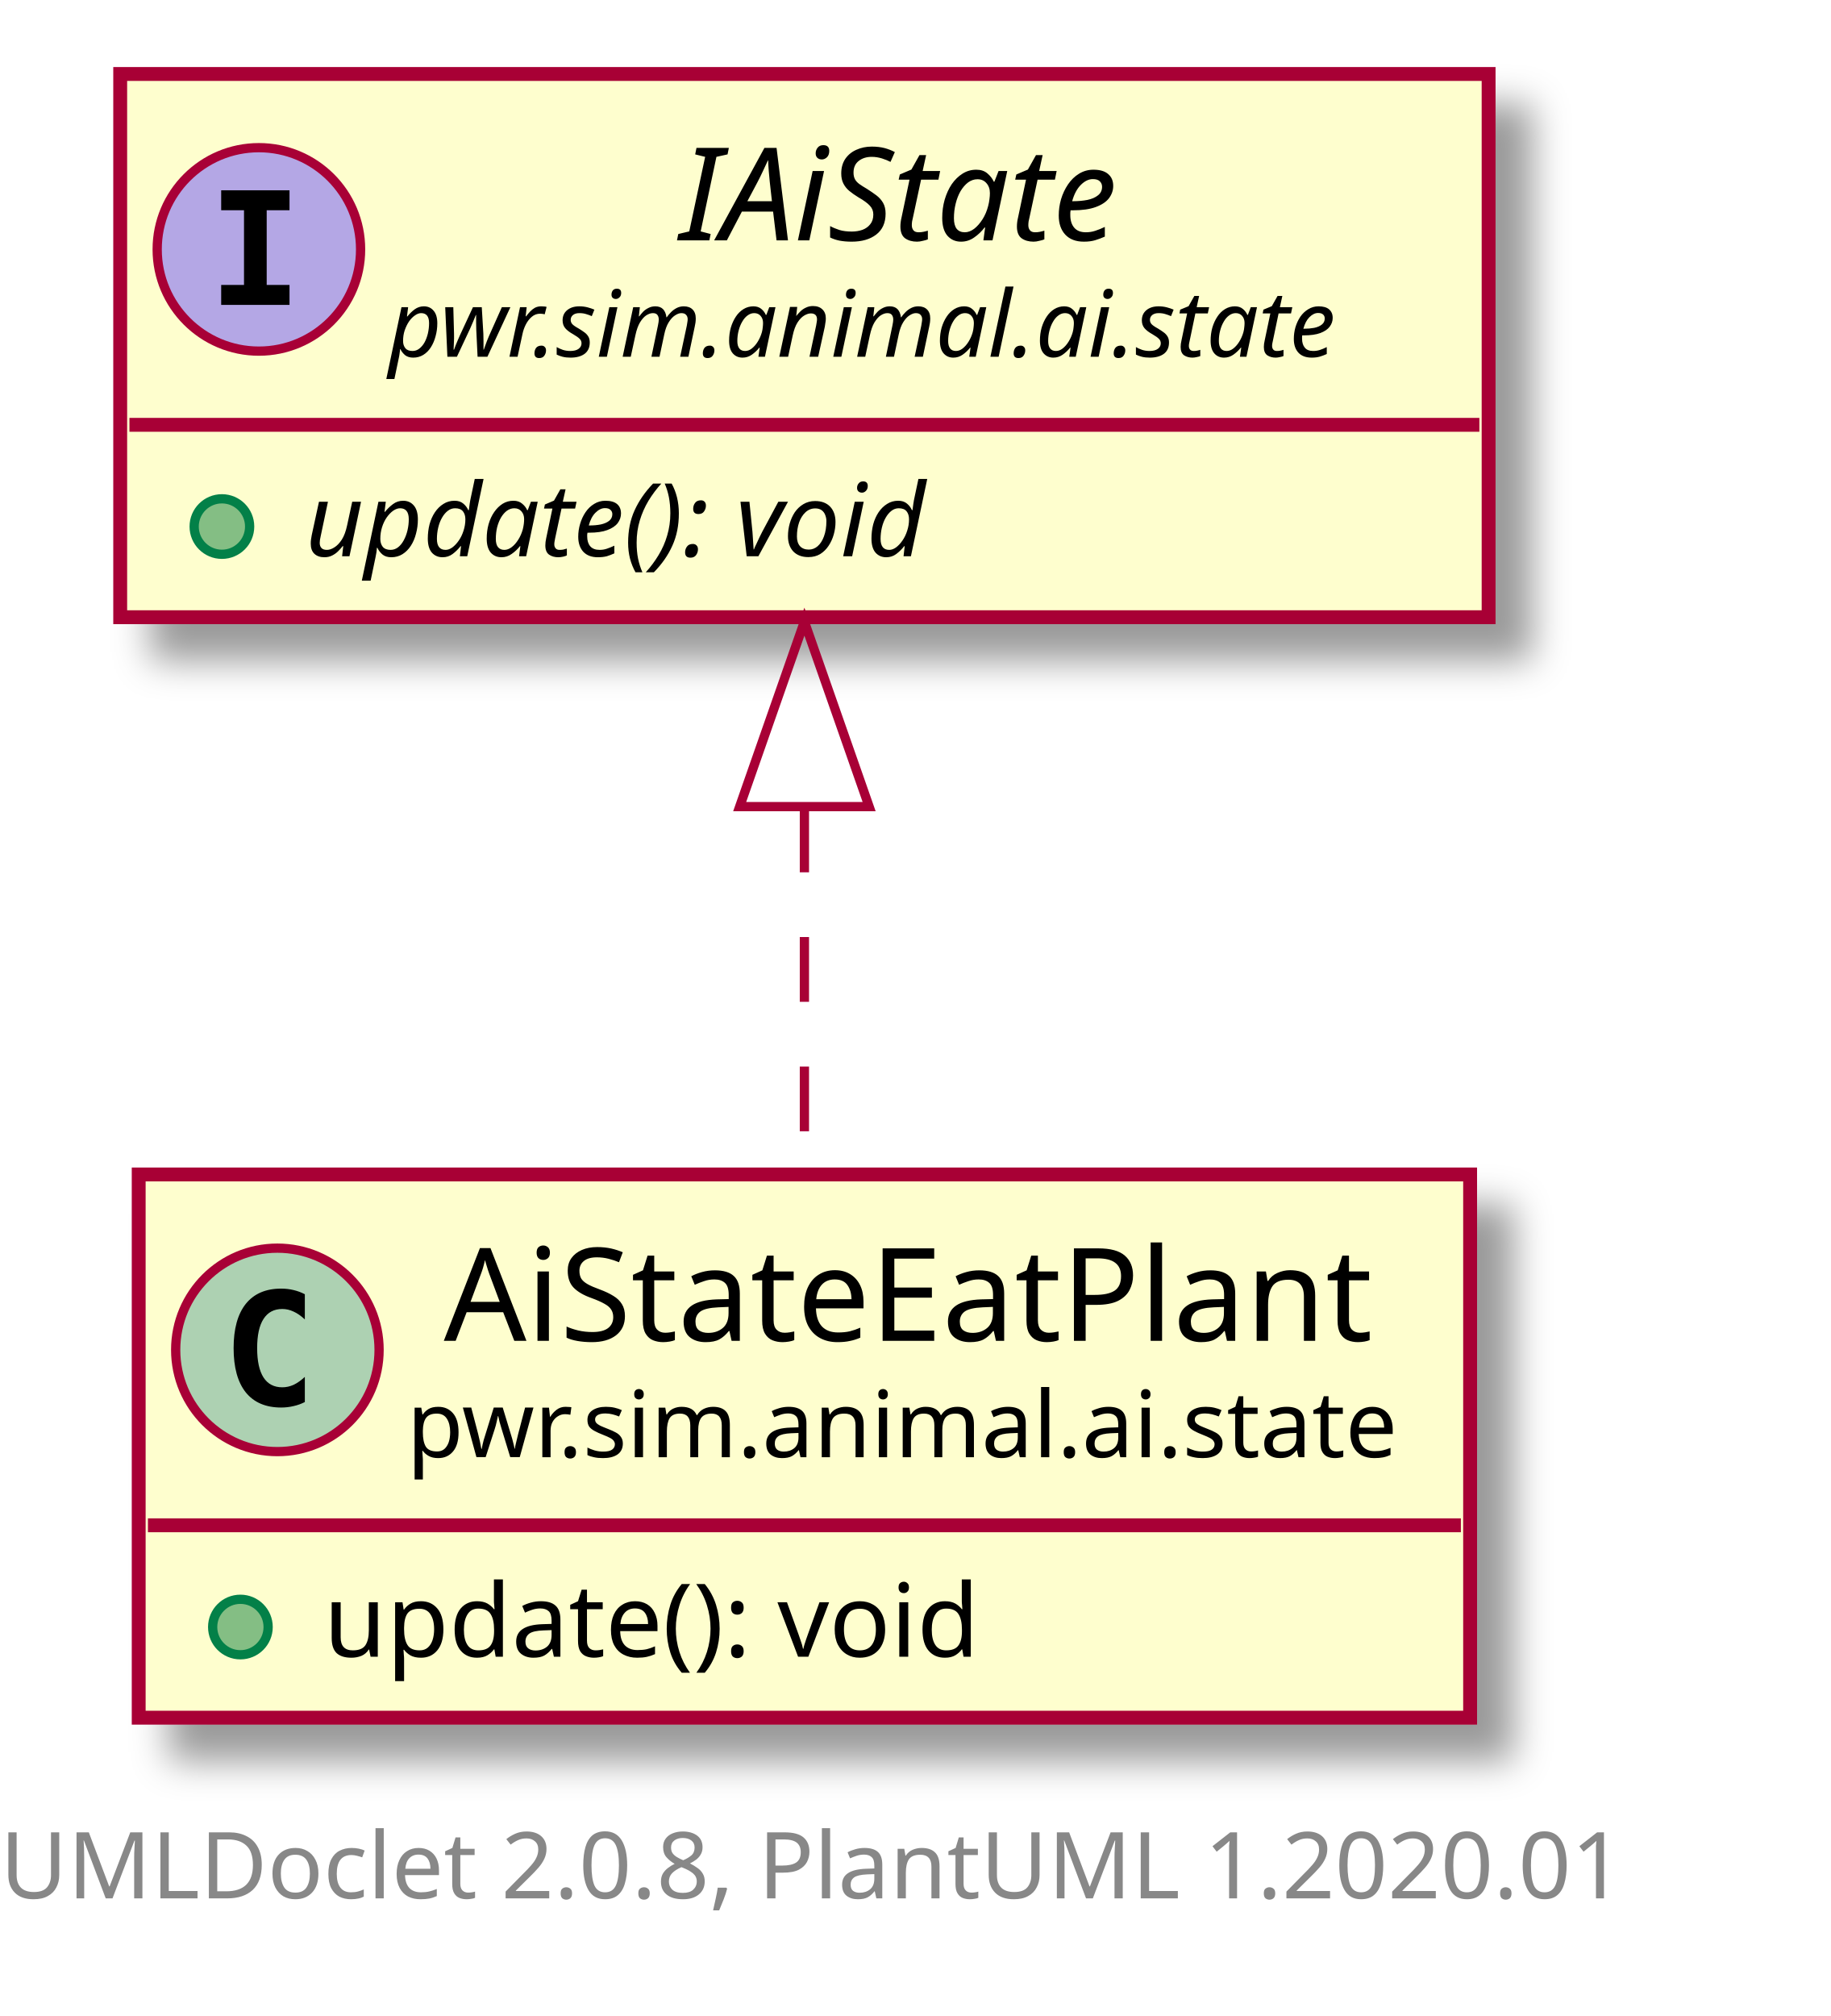
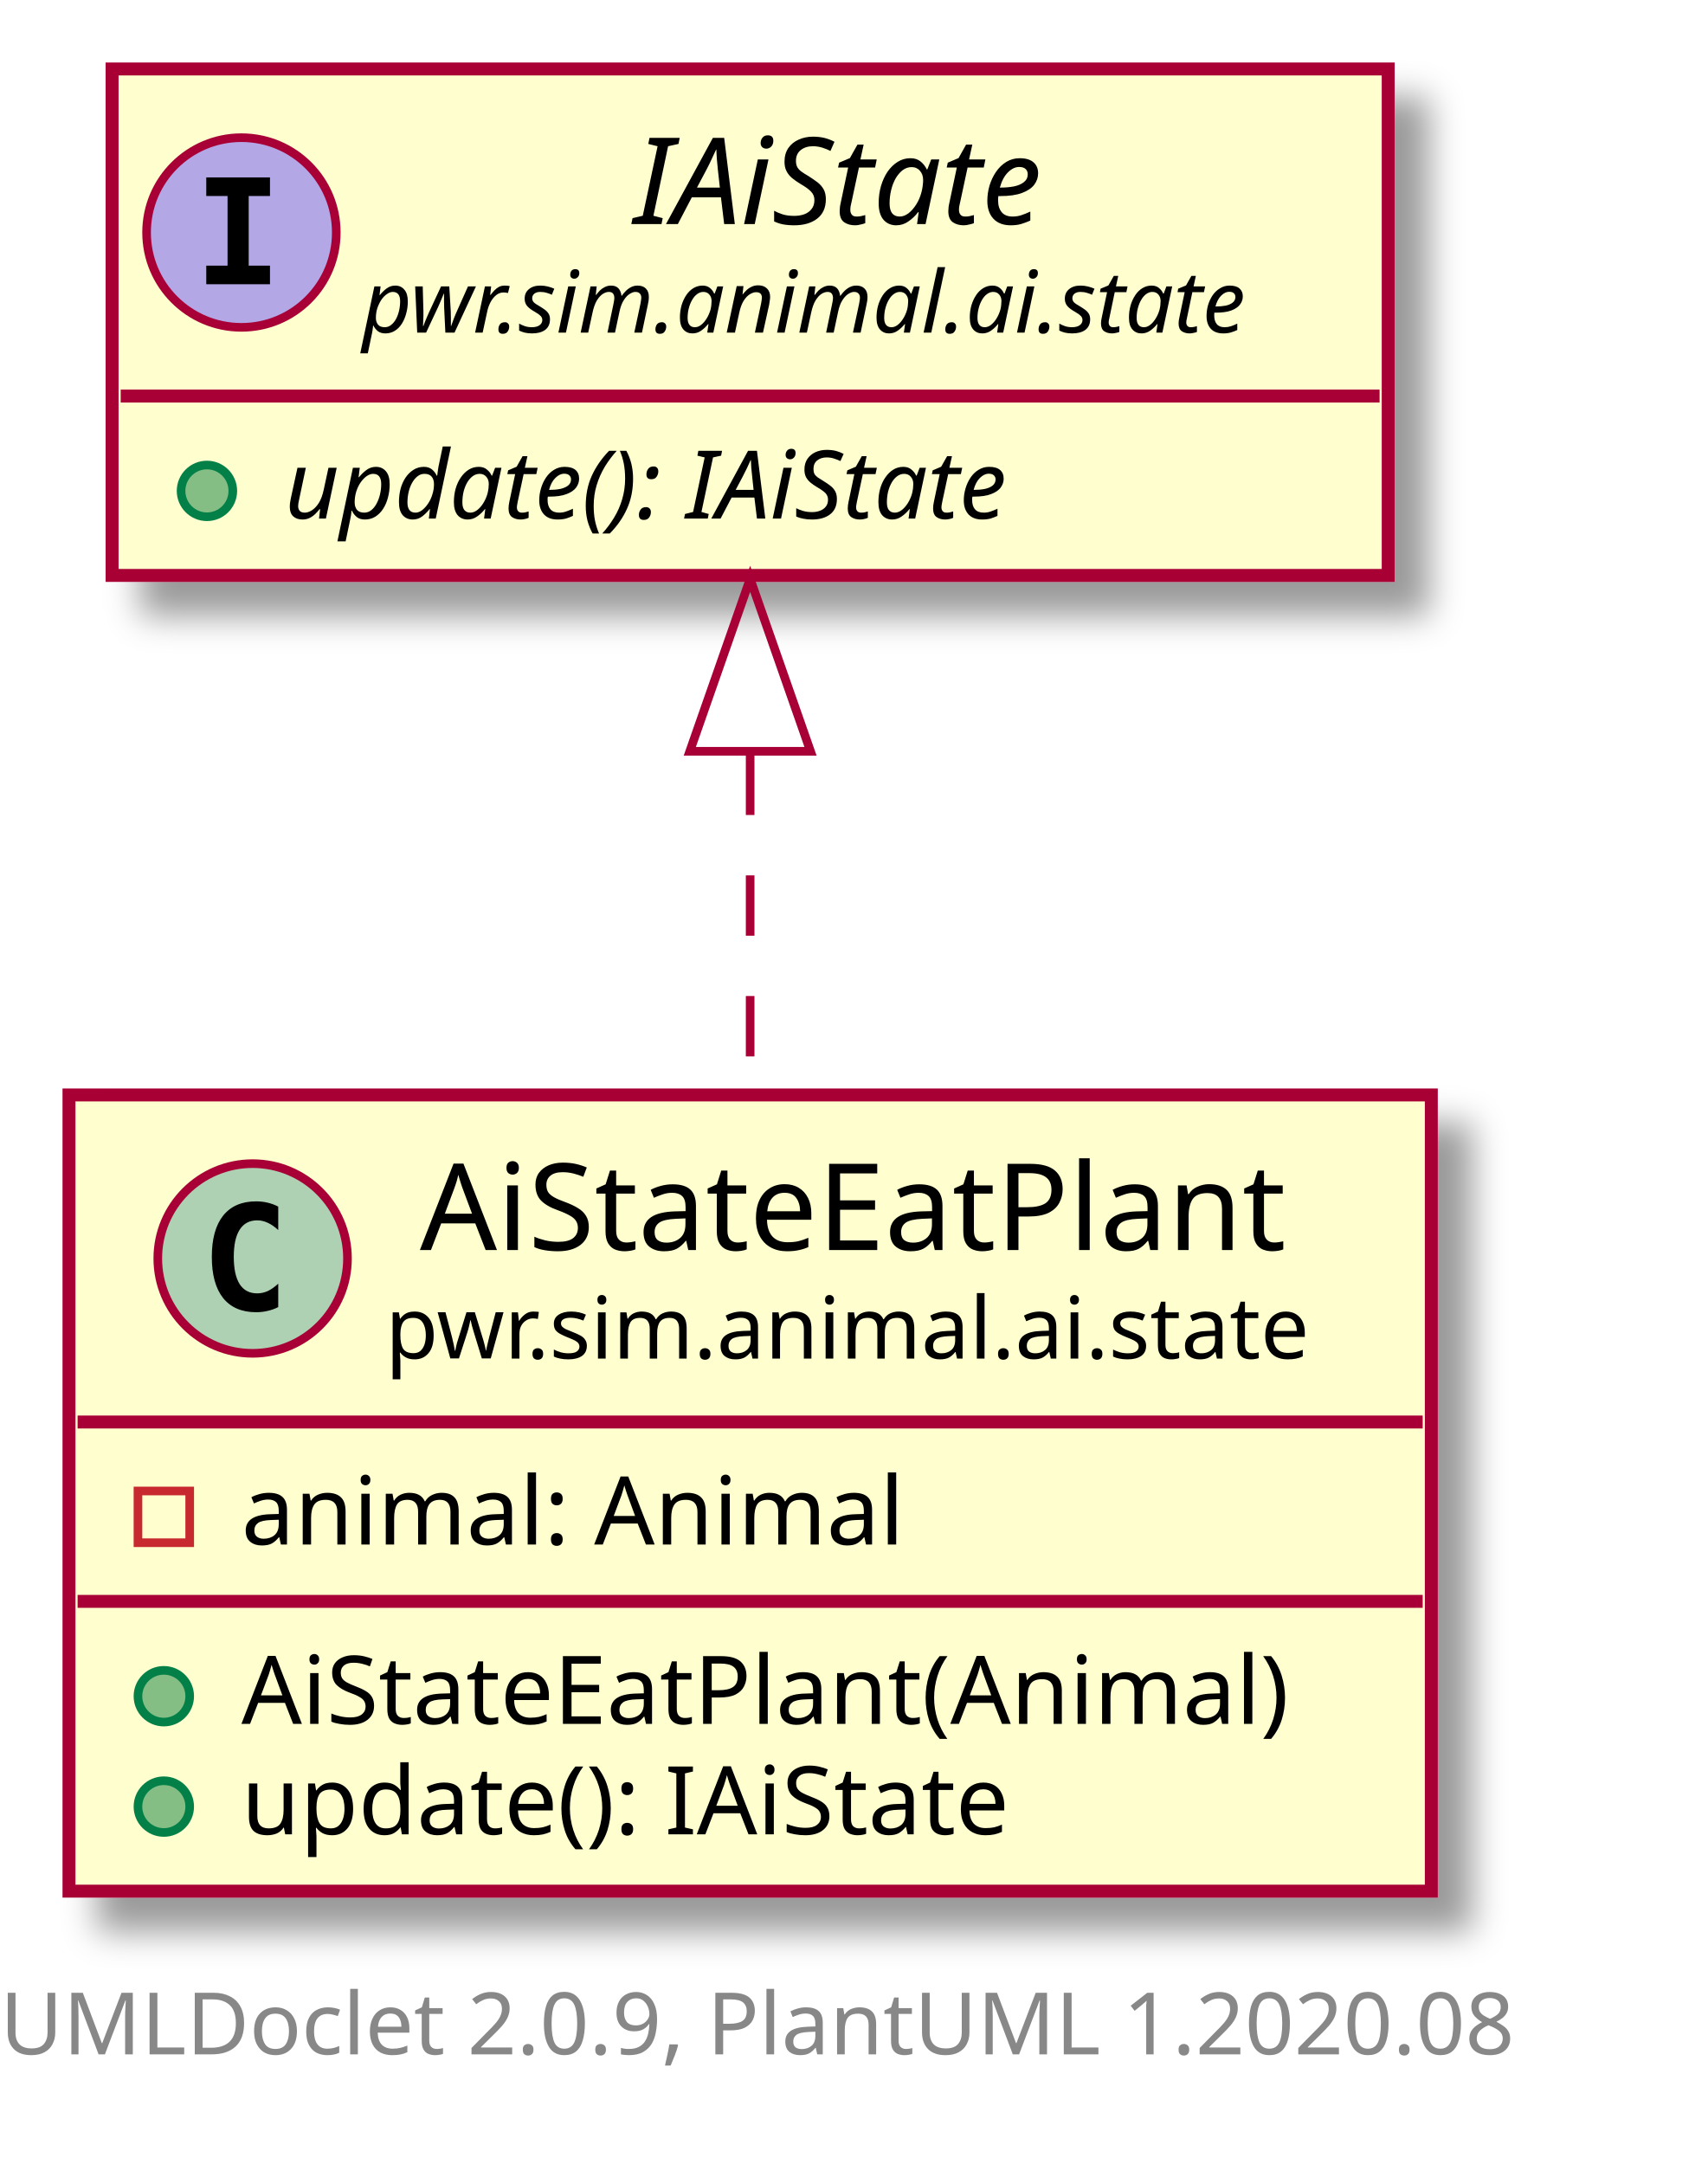
- <svg xmlns="http://www.w3.org/2000/svg" xmlns:xlink="http://www.w3.org/1999/xlink" contentScriptType="application/ecmascript" contentStyleType="text/css" height="218px" preserveAspectRatio="none" style="width:198px;height:218px;" version="1.1" viewBox="0 0 198 218" width="198px" zoomAndPan="magnify">
+ <svg xmlns="http://www.w3.org/2000/svg" xmlns:xlink="http://www.w3.org/1999/xlink" contentScriptType="application/ecmascript" contentStyleType="text/css" height="251px" preserveAspectRatio="none" style="width:198px;height:251px;" version="1.1" viewBox="0 0 198 251" width="198px" zoomAndPan="magnify">
  <defs>
-     <filter height="300%" id="fitgikaugm8kd" width="300%" x="-1" y="-1">
+     <filter height="300%" id="flcz4nuo5lieg" width="300%" x="-1" y="-1">
      <feGaussianBlur result="blurOut" stdDeviation="2.0" />
      <feColorMatrix in="blurOut" result="blurOut2" type="matrix" values="0 0 0 0 0 0 0 0 0 0 0 0 0 0 0 0 0 0 .4 0" />
      <feOffset dx="4.0" dy="4.0" in="blurOut2" result="blurOut3" />
      <feBlend in="SourceGraphic" in2="blurOut3" mode="normal" />
    </filter>
  </defs>
  <g>
    <a href="AiStateEatPlant.html" target="_top" title="AiStateEatPlant.html" xlink:actuate="onRequest" xlink:href="AiStateEatPlant.html" xlink:show="new" xlink:title="AiStateEatPlant.html" xlink:type="simple">
-       <rect fill="#FEFECE" filter="url(#fitgikaugm8kd)" height="58.742" id="pwr.sim.animal.ai.state.AiStateEatPlant" style="stroke: #A80036; stroke-width: 1.5;" width="144" x="15" y="127" />
-       <ellipse cx="30" cy="145.969" fill="#ADD1B2" rx="11" ry="11" style="stroke: #A80036; stroke-width: 1.0;" />
-       <path d="M32.969,151.609 Q32.391,151.906 31.75,152.047 Q31.109,152.203 30.406,152.203 Q27.906,152.203 26.578,150.562 Q25.266,148.906 25.266,145.781 Q25.266,142.656 26.578,141 Q27.906,139.344 30.406,139.344 Q31.109,139.344 31.75,139.5 Q32.406,139.656 32.969,139.953 L32.969,142.672 Q32.344,142.094 31.75,141.828 Q31.156,141.547 30.531,141.547 Q29.188,141.547 28.5,142.625 Q27.812,143.688 27.812,145.781 Q27.812,147.875 28.5,148.953 Q29.188,150.016 30.531,150.016 Q31.156,150.016 31.75,149.75 Q32.344,149.469 32.969,148.891 L32.969,151.609 Z " />
-       <text fill="#000000" font-family="sans-serif" font-size="14" lengthAdjust="spacingAndGlyphs" textLength="104" x="48" y="144.995">AiStateEatPlant</text>
-       <text fill="#000000" font-family="sans-serif" font-size="10" lengthAdjust="spacingAndGlyphs" textLength="112" x="44" y="157.579">pwr.sim.animal.ai.state</text>
-       <line style="stroke: #A80036; stroke-width: 1.5;" x1="16" x2="158" y1="164.938" y2="164.938" />
-       <ellipse cx="26" cy="175.938" fill="#84BE84" rx="3" ry="3" style="stroke: #038048; stroke-width: 1.0;" />
-       <text fill="#000000" font-family="sans-serif" font-size="11" lengthAdjust="spacingAndGlyphs" textLength="78" x="35" y="179.148">update(): void</text>
+       <rect fill="#FEFECE" filter="url(#flcz4nuo5lieg)" height="92.352" id="pwr.sim.animal.ai.state.AiStateEatPlant" style="stroke: #A80036; stroke-width: 1.5;" width="158" x="8" y="127" />
+       <ellipse cx="29.3" cy="145.969" fill="#ADD1B2" rx="11" ry="11" style="stroke: #A80036; stroke-width: 1.0;" />
+       <path d="M32.269,151.609 Q31.691,151.906 31.05,152.047 Q30.409,152.203 29.706,152.203 Q27.206,152.203 25.878,150.562 Q24.566,148.906 24.566,145.781 Q24.566,142.656 25.878,141 Q27.206,139.344 29.706,139.344 Q30.409,139.344 31.05,139.5 Q31.706,139.656 32.269,139.953 L32.269,142.672 Q31.644,142.094 31.05,141.828 Q30.456,141.547 29.831,141.547 Q28.488,141.547 27.8,142.625 Q27.113,143.688 27.113,145.781 Q27.113,147.875 27.8,148.953 Q28.488,150.016 29.831,150.016 Q30.456,150.016 31.05,149.75 Q31.644,149.469 32.269,148.891 L32.269,151.609 Z " />
+       <text fill="#000000" font-family="sans-serif" font-size="14" lengthAdjust="spacingAndGlyphs" textLength="104" x="48.7" y="144.995">AiStateEatPlant</text>
+       <text fill="#000000" font-family="sans-serif" font-size="10" lengthAdjust="spacingAndGlyphs" textLength="112" x="44.7" y="157.579">pwr.sim.animal.ai.state</text>
+       <line style="stroke: #A80036; stroke-width: 1.5;" x1="9" x2="165" y1="164.938" y2="164.938" />
+       <rect fill="none" height="6" style="stroke: #C82930; stroke-width: 1.0;" width="6" x="16" y="172.938" />
+       <text fill="#000000" font-family="sans-serif" font-size="11" lengthAdjust="spacingAndGlyphs" textLength="84" x="28" y="179.148">animal: Animal</text>
+       <line style="stroke: #A80036; stroke-width: 1.5;" x1="9" x2="165" y1="185.742" y2="185.742" />
+       <ellipse cx="19" cy="196.742" fill="#84BE84" rx="3" ry="3" style="stroke: #038048; stroke-width: 1.0;" />
+       <text fill="#000000" font-family="sans-serif" font-size="11" lengthAdjust="spacingAndGlyphs" textLength="132" x="28" y="199.953">AiStateEatPlant(Animal)</text>
+       <ellipse cx="19" cy="209.547" fill="#84BE84" rx="3" ry="3" style="stroke: #038048; stroke-width: 1.0;" />
+       <text fill="#000000" font-family="sans-serif" font-size="11" lengthAdjust="spacingAndGlyphs" textLength="98" x="28" y="212.757">update(): IAiState</text>
    </a>
    <a href="IAiState.html" target="_top" title="IAiState.html" xlink:actuate="onRequest" xlink:href="IAiState.html" xlink:show="new" xlink:title="IAiState.html" xlink:type="simple">
-       <rect fill="#FEFECE" filter="url(#fitgikaugm8kd)" height="58.742" id="pwr.sim.animal.ai.state.IAiState" style="stroke: #A80036; stroke-width: 1.5;" width="148" x="13" y="8" />
+       <rect fill="#FEFECE" filter="url(#flcz4nuo5lieg)" height="58.742" id="pwr.sim.animal.ai.state.IAiState" style="stroke: #A80036; stroke-width: 1.5;" width="148" x="13" y="8" />
      <ellipse cx="28" cy="26.969" fill="#B4A7E5" rx="11" ry="11" style="stroke: #A80036; stroke-width: 1.0;" />
      <path d="M23.922,22.734 L23.922,20.578 L31.312,20.578 L31.312,22.734 L28.844,22.734 L28.844,30.812 L31.312,30.812 L31.312,32.969 L23.922,32.969 L23.922,30.812 L26.391,30.812 L26.391,22.734 L23.922,22.734 Z " />
      <text fill="#000000" font-family="sans-serif" font-size="14" font-style="italic" lengthAdjust="spacingAndGlyphs" textLength="53" x="73.5" y="25.995">IAiState</text>
      <text fill="#000000" font-family="sans-serif" font-size="10" font-style="italic" lengthAdjust="spacingAndGlyphs" textLength="116" x="42" y="38.579">pwr.sim.animal.ai.state</text>
      <line style="stroke: #A80036; stroke-width: 1.5;" x1="14" x2="160" y1="45.938" y2="45.938" />
      <ellipse cx="24" cy="56.938" fill="#84BE84" rx="3" ry="3" style="stroke: #038048; stroke-width: 1.0;" />
-       <text fill="#000000" font-family="sans-serif" font-size="11" font-style="italic" lengthAdjust="spacingAndGlyphs" textLength="79" x="33" y="60.148">update(): void</text>
+       <text fill="#000000" font-family="sans-serif" font-size="11" font-style="italic" lengthAdjust="spacingAndGlyphs" textLength="98" x="33" y="60.148">update(): IAiState</text>
    </a>
-     <path d="M87,87.329 C87,100.735 87,114.814 87,126.745 " fill="none" id="pwr.sim.animal.ai.state.IAiState&lt;-pwr.sim.animal.ai.state.AiStateEatPlant" style="stroke: #A80036; stroke-width: 1.0; stroke-dasharray: 7.0,7.0;" />
-     <polygon fill="none" points="80,87.222,87,67.222,94,87.222,80,87.222" style="stroke: #A80036; stroke-width: 1.0;" />
-     <text fill="#888888" font-family="sans-serif" font-size="10" lengthAdjust="spacingAndGlyphs" textLength="186" x="0" y="205.282">UMLDoclet 2.0.8, PlantUML 1.2020.01</text>
+     <path d="M87,87.53 C87,100.4 87,114.21 87,126.86 " fill="none" id="pwr.sim.animal.ai.state.IAiState&lt;-pwr.sim.animal.ai.state.AiStateEatPlant" style="stroke: #A80036; stroke-width: 1.0; stroke-dasharray: 7.0,7.0;" />
+     <polygon fill="none" points="80,87.14,87,67.14,94,87.14,80,87.14" style="stroke: #A80036; stroke-width: 1.0;" />
+     <text fill="#888888" font-family="sans-serif" font-size="10" lengthAdjust="spacingAndGlyphs" textLength="186" x="0" y="238.282">UMLDoclet 2.0.9, PlantUML 1.2020.08</text>
  </g>
</svg>
